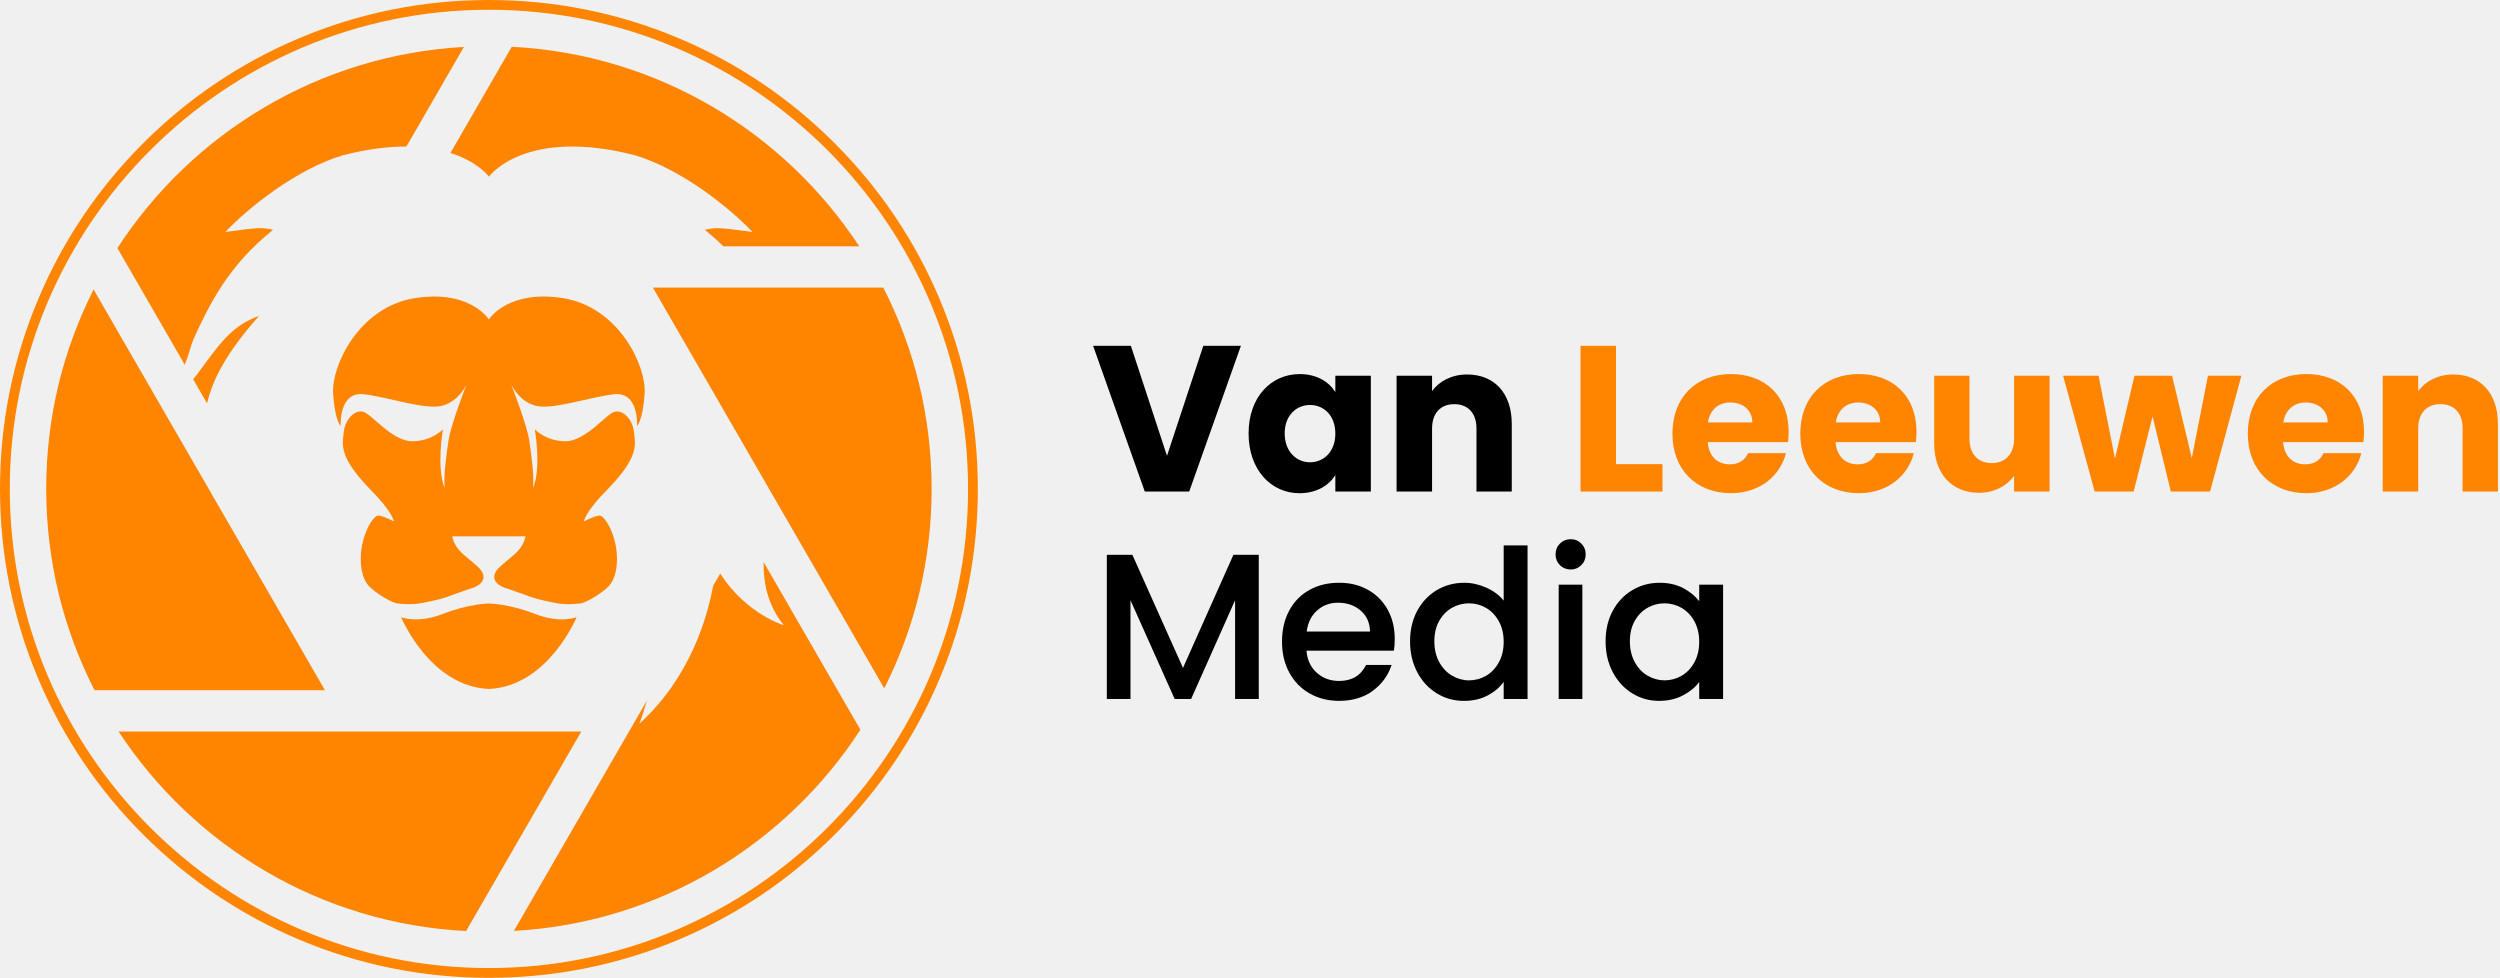
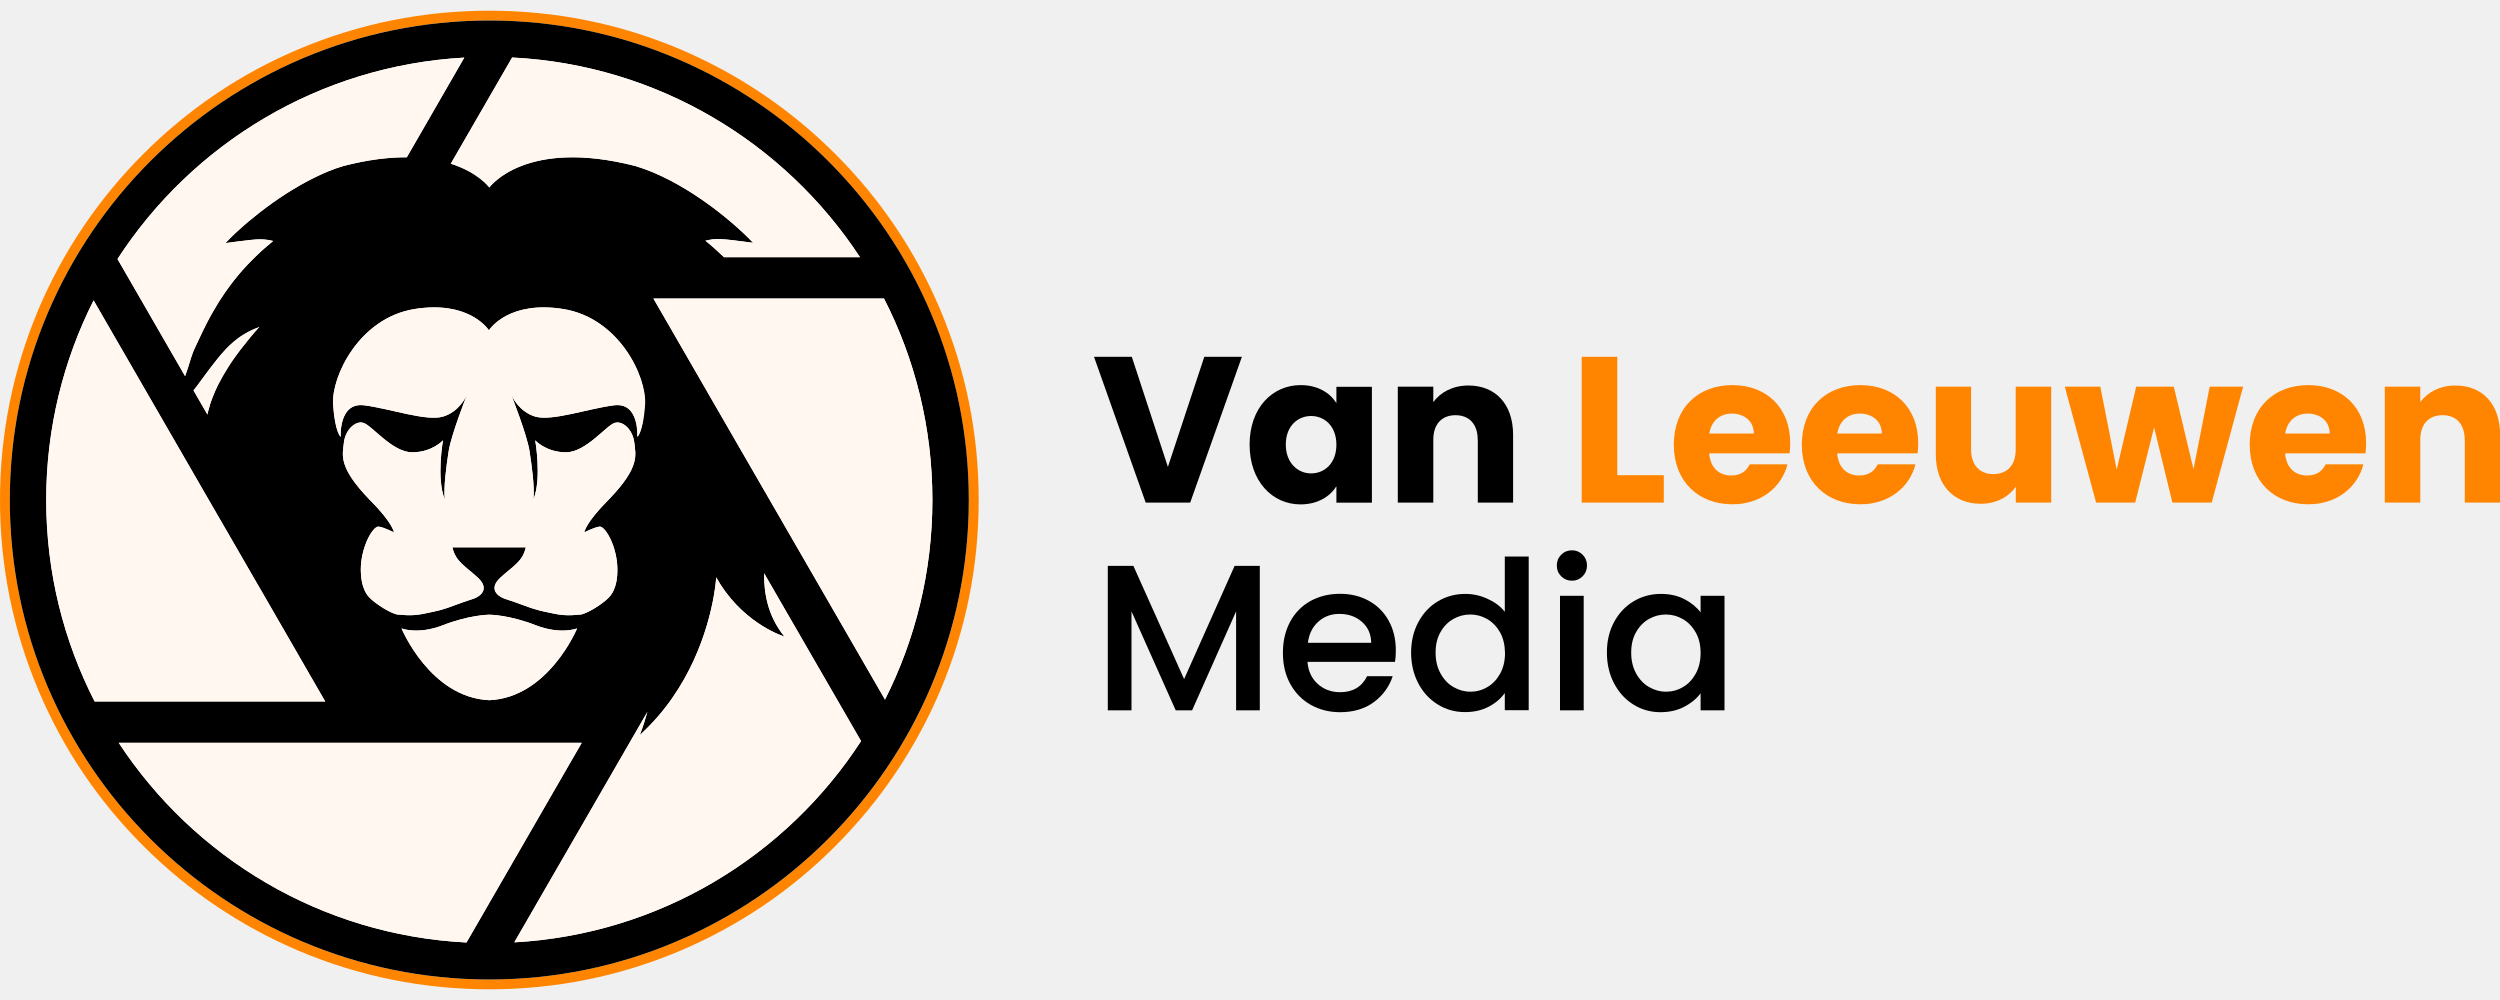
- <svg xmlns="http://www.w3.org/2000/svg" width="248" height="97" viewBox="0 0 248 97" fill="none">
-   <g clip-path="url(#clip0_150_780)">
-     <path d="M93.191 29.621C90.747 23.845 87.25 18.659 82.797 14.205C78.343 9.75 73.156 6.253 67.38 3.811C61.4 1.282 55.049 0 48.501 0C41.952 0 35.603 1.282 29.623 3.811C23.847 6.253 18.661 9.75 14.206 14.205C9.752 18.659 6.255 23.845 3.813 29.621C1.284 35.601 0 41.952 0 48.499C0 55.046 1.284 61.399 3.813 67.379C6.255 73.155 9.752 78.341 14.206 82.795C18.661 87.248 23.847 90.746 29.623 93.189C35.603 95.718 41.954 97 48.501 97C55.048 97 61.4 95.718 67.38 93.189C73.156 90.746 78.343 87.248 82.797 82.795C87.25 78.341 90.747 73.155 93.191 67.379C95.719 61.399 97.002 55.048 97.002 48.499C97.002 41.951 95.719 35.601 93.191 29.621ZM48.501 96.03C22.294 96.03 0.97 74.708 0.97 48.499C0.97 22.29 22.294 0.969 48.501 0.969C74.708 0.969 96.031 22.292 96.031 48.499C96.031 74.707 74.71 96.03 48.501 96.03Z" fill="#FF8500" />
-     <path d="M119.37 34.306H123.098L117.97 48.76H113.563L108.436 34.306H112.183L115.765 45.219L119.369 34.306H119.37Z" fill="black" />
-     <path d="M128.925 37.107C130.633 37.107 131.848 37.89 132.466 38.899V37.272H135.986V48.762H132.466V47.135C131.827 48.145 130.614 48.927 128.903 48.927C126.104 48.927 123.859 46.621 123.859 42.998C123.859 39.375 126.104 37.109 128.925 37.109V37.107ZM129.954 40.175C128.635 40.175 127.441 41.163 127.441 42.996C127.441 44.829 128.635 45.858 129.954 45.858C131.272 45.858 132.466 44.848 132.466 43.016C132.466 41.183 131.291 40.173 129.954 40.173V40.175Z" fill="black" />
-     <path d="M146.468 42.522C146.468 40.957 145.604 40.093 144.264 40.093C142.925 40.093 142.061 40.957 142.061 42.522V48.761H138.541V37.271H142.061V38.795C142.761 37.828 143.996 37.148 145.54 37.148C148.196 37.148 149.967 38.96 149.967 42.049V48.761H146.466V42.522H146.468Z" fill="black" />
-     <path d="M160.305 34.306V46.042H164.918V48.76H156.785V34.306H160.305Z" fill="#FF8500" />
-     <path d="M171.711 48.925C168.335 48.925 165.904 46.66 165.904 43.016C165.904 39.371 168.292 37.106 171.711 37.106C175.13 37.106 177.435 39.329 177.435 42.829C177.435 43.159 177.414 43.509 177.373 43.858H169.405C169.529 45.361 170.455 46.062 171.587 46.062C172.575 46.062 173.131 45.569 173.42 44.95H177.167C176.612 47.194 174.573 48.924 171.711 48.924V48.925ZM169.426 41.905H173.831C173.831 40.649 172.843 39.928 171.669 39.928C170.494 39.928 169.63 40.629 169.424 41.905H169.426Z" fill="#FF8500" />
-     <path d="M184.395 48.925C181.019 48.925 178.588 46.66 178.588 43.016C178.588 39.371 180.976 37.106 184.395 37.106C187.814 37.106 190.119 39.329 190.119 42.829C190.119 43.159 190.098 43.509 190.057 43.858H182.089C182.213 45.361 183.139 46.062 184.271 46.062C185.259 46.062 185.815 45.569 186.104 44.95H189.851C189.296 47.194 187.257 48.924 184.395 48.924V48.925ZM182.11 41.905H186.516C186.516 40.649 185.527 39.928 184.353 39.928C183.178 39.928 182.314 40.629 182.108 41.905H182.11Z" fill="#FF8500" />
-     <path d="M203.319 48.761H199.799V47.196C199.098 48.184 197.863 48.885 196.32 48.885C193.663 48.885 191.872 47.052 191.872 43.984V37.273H195.372V43.511C195.372 45.075 196.257 45.94 197.576 45.94C198.894 45.94 199.799 45.075 199.799 43.511V37.273H203.319V48.762V48.761Z" fill="#FF8500" />
-     <path d="M204.657 37.273H208.178L209.805 45.487L211.741 37.273H215.469L217.426 45.446L219.031 37.273H222.346L219.237 48.762H215.346L213.535 41.309L211.661 48.762H207.79L204.66 37.273H204.657Z" fill="#FF8500" />
-     <path d="M228.788 48.925C225.412 48.925 222.981 46.66 222.981 43.016C222.981 39.371 225.369 37.106 228.788 37.106C232.207 37.106 234.512 39.329 234.512 42.829C234.512 43.159 234.49 43.509 234.45 43.858H226.481C226.606 45.361 227.532 46.062 228.664 46.062C229.652 46.062 230.207 45.569 230.497 44.95H234.244C233.688 47.194 231.65 48.924 228.788 48.924V48.925ZM226.503 41.905H230.908C230.908 40.649 229.92 39.928 228.745 39.928C227.571 39.928 226.707 40.629 226.501 41.905H226.503Z" fill="#FF8500" />
-     <path d="M244.293 42.522C244.293 40.957 243.429 40.093 242.089 40.093C240.75 40.093 239.886 40.957 239.886 42.522V48.761H236.365V37.271H239.886V38.795C240.586 37.828 241.821 37.148 243.365 37.148C246.021 37.148 247.792 38.96 247.792 42.049V48.761H244.291V42.522H244.293Z" fill="#FF8500" />
-     <path d="M124.869 55.033V69.344H122.521V59.543L118.157 69.344H116.53L112.144 59.543V69.344H109.797V55.033H112.329L117.353 66.255L122.356 55.033H124.869Z" fill="black" />
-     <path d="M138.273 64.545H129.604C129.673 65.451 130.009 66.178 130.613 66.727C131.218 67.276 131.959 67.55 132.837 67.55C134.099 67.55 134.991 67.022 135.514 65.964H138.046C137.703 67.008 137.082 67.862 136.182 68.527C135.282 69.193 134.168 69.525 132.837 69.525C131.752 69.525 130.78 69.282 129.923 68.795C129.065 68.308 128.392 67.62 127.905 66.735C127.418 65.85 127.175 64.824 127.175 63.656C127.175 62.488 127.412 61.464 127.886 60.578C128.359 59.693 129.024 59.01 129.883 58.53C130.741 58.05 131.726 57.81 132.838 57.81C133.951 57.81 134.862 58.043 135.7 58.511C136.536 58.978 137.19 59.633 137.657 60.477C138.124 61.322 138.358 62.294 138.358 63.391C138.358 63.818 138.33 64.202 138.276 64.545H138.273ZM135.904 62.65C135.891 61.786 135.581 61.091 134.978 60.57C134.374 60.049 133.626 59.788 132.734 59.788C131.924 59.788 131.231 60.046 130.654 60.561C130.078 61.075 129.735 61.773 129.625 62.65H135.906H135.904Z" fill="black" />
-     <path d="M140.589 60.592C141.063 59.713 141.708 59.03 142.525 58.543C143.341 58.057 144.251 57.812 145.252 57.812C145.994 57.812 146.724 57.973 147.445 58.295C148.165 58.618 148.738 59.047 149.165 59.582V54.105H151.533V69.342H149.165V67.634C148.781 68.182 148.248 68.635 147.569 68.993C146.889 69.349 146.11 69.528 145.231 69.528C144.243 69.528 143.34 69.278 142.523 68.777C141.706 68.275 141.061 67.576 140.587 66.676C140.114 65.778 139.877 64.759 139.877 63.618C139.877 62.478 140.114 61.471 140.587 60.592H140.589ZM148.681 61.621C148.358 61.044 147.936 60.605 147.415 60.303C146.894 60 146.331 59.85 145.726 59.85C145.122 59.85 144.56 59.997 144.037 60.293C143.516 60.588 143.093 61.021 142.771 61.59C142.448 62.16 142.288 62.836 142.288 63.618C142.288 64.401 142.449 65.087 142.771 65.678C143.093 66.268 143.519 66.719 144.049 67.028C144.576 67.336 145.136 67.492 145.726 67.492C146.316 67.492 146.892 67.341 147.415 67.039C147.936 66.737 148.359 66.294 148.681 65.711C149.003 65.128 149.165 64.445 149.165 63.663C149.165 62.88 149.003 62.201 148.681 61.624V61.621Z" fill="black" />
-     <path d="M154.746 56.062C154.457 55.775 154.313 55.417 154.313 54.991C154.313 54.564 154.457 54.208 154.746 53.921C155.034 53.633 155.392 53.488 155.816 53.488C156.241 53.488 156.577 53.632 156.867 53.921C157.156 54.21 157.299 54.566 157.299 54.991C157.299 55.415 157.156 55.773 156.867 56.062C156.577 56.351 156.228 56.495 155.816 56.495C155.405 56.495 155.034 56.351 154.746 56.062ZM156.969 57.998V69.344H154.622V57.998H156.969Z" fill="black" />
-     <path d="M159.985 60.592C160.458 59.713 161.104 59.03 161.92 58.543C162.737 58.056 163.64 57.812 164.629 57.812C165.521 57.812 166.3 57.986 166.966 58.336C167.633 58.685 168.163 59.122 168.562 59.643V57.996H170.931V69.342H168.562V67.653C168.163 68.189 167.621 68.635 166.935 68.991C166.249 69.347 165.467 69.527 164.588 69.527C163.613 69.527 162.721 69.277 161.911 68.775C161.1 68.274 160.458 67.575 159.985 66.675C159.511 65.776 159.274 64.757 159.274 63.617C159.274 62.477 159.511 61.469 159.985 60.59V60.592ZM168.077 61.621C167.753 61.044 167.332 60.605 166.811 60.303C166.29 60 165.726 59.85 165.122 59.85C164.518 59.85 163.956 59.997 163.433 60.293C162.912 60.588 162.489 61.021 162.167 61.59C161.844 62.16 161.684 62.836 161.684 63.618C161.684 64.401 161.845 65.087 162.167 65.678C162.489 66.268 162.915 66.719 163.444 67.028C163.972 67.336 164.532 67.491 165.122 67.491C165.712 67.491 166.288 67.341 166.811 67.039C167.332 66.737 167.755 66.294 168.077 65.711C168.399 65.128 168.56 64.445 168.56 63.663C168.56 62.88 168.399 62.201 168.077 61.624V61.621Z" fill="black" />
-     <path d="M57.663 72.568L55.008 77.168L46.237 92.359C31.81 91.628 19.224 83.932 11.764 72.568H34.602L34.606 72.576L34.62 72.568H57.663Z" fill="#FF8500" />
-     <path d="M85.353 72.392C77.946 83.797 65.389 91.546 50.977 92.346L62.397 72.568L64.172 69.494C63.988 70.175 63.743 70.94 63.421 71.794C68.489 67.198 70.182 61.181 70.735 58.125L71.443 56.9C74.037 60.919 77.756 62.024 77.756 62.024C76.018 59.88 75.732 57.56 75.747 55.75L85.353 72.392Z" fill="#FF8500" />
-     <path d="M27.088 22.8C25.959 22.548 25.793 22.548 22.357 23.009C24.569 20.668 29.388 16.777 34.03 15.397C36.485 14.77 38.565 14.531 40.316 14.538L46.021 4.655C31.609 5.457 19.053 13.207 11.645 24.611L18.334 36.197C18.702 35.229 18.935 34.291 19.182 33.674C20.771 30.203 22.61 26.397 27.086 22.8H27.088Z" fill="#FF8500" />
-     <path d="M19.561 37.119C19.425 37.3 19.293 37.47 19.161 37.627L20.541 40.018C21.082 37.679 22.465 34.961 25.708 31.331C22.916 32.32 21.74 34.185 19.561 37.119Z" fill="#FF8500" />
-     <path d="M32.235 68.47H9.378C6.313 62.478 4.585 55.691 4.585 48.501C4.585 41.31 6.279 34.664 9.285 28.718L19.711 46.778L20.141 47.519L21.475 49.832L25.557 56.903L26.269 58.135L32.236 68.47H32.235Z" fill="#FF8500" />
-     <path d="M85.237 24.433H71.76C71.198 23.884 70.585 23.34 69.914 22.8C71.044 22.55 71.211 22.55 74.644 23.009C72.433 20.668 67.614 16.779 62.972 15.397C52.132 12.627 48.578 17.427 48.504 17.53C48.463 17.473 47.393 16.031 44.685 15.17L50.765 4.641C65.192 5.374 77.777 13.069 85.237 24.433Z" fill="#FF8500" />
-     <path d="M92.418 48.501C92.418 55.618 90.722 62.34 87.717 68.285L71.734 40.603L64.765 28.532H87.626C90.69 34.523 92.418 41.31 92.418 48.501Z" fill="#FF8500" />
+ <svg xmlns="http://www.w3.org/2000/svg" version="1.2" baseProfile="tiny" id="Laag_1" x="0px" y="0px" viewBox="0 0 250 100" overflow="visible" xml:space="preserve">
+   <g>
+     <g>
+       <path fill="#FF8500" d="M94.02,30.95c-2.47-5.83-5.99-11.06-10.49-15.55c-4.49-4.49-9.73-8.02-15.55-10.49    c-6.03-2.55-12.44-3.84-19.05-3.84c-6.61,0-13.01,1.29-19.05,3.84c-5.83,2.46-11.06,5.99-15.55,10.49    c-4.49,4.49-8.02,9.73-10.49,15.55C1.3,36.99,0,43.39,0,50c0,6.61,1.3,13.01,3.85,19.05c2.46,5.83,5.99,11.06,10.49,15.55    c4.49,4.49,9.73,8.02,15.55,10.49c6.03,2.55,12.44,3.84,19.05,3.84c6.61,0,13.01-1.29,19.05-3.84    c5.83-2.47,11.06-5.99,15.55-10.49c4.49-4.49,8.02-9.73,10.49-15.55c2.55-6.03,3.84-12.44,3.84-19.05    C97.87,43.39,96.57,36.99,94.02,30.95z M48.93,97.95C22.49,97.95,0.98,76.44,0.98,50c0-26.44,21.51-47.95,47.95-47.95    c26.44,0,47.95,21.51,47.95,47.95C96.89,76.44,75.38,97.95,48.93,97.95z" />
+       <path d="M48.93,2.05C22.49,2.05,0.98,23.56,0.98,50c0,26.44,21.51,47.95,47.95,47.95c26.44,0,47.95-21.51,47.95-47.95    C96.89,23.56,75.38,2.05,48.93,2.05z M51.22,5.75C65.77,6.49,78.47,14.25,86,25.72H72.4c-0.57-0.55-1.18-1.1-1.86-1.65    c1.14-0.25,1.31-0.25,4.77,0.21c-2.23-2.36-7.09-6.29-11.78-7.68c-10.94-2.8-14.52,2.05-14.6,2.15c-0.04-0.06-1.12-1.51-3.85-2.38    L51.22,5.75z M61.41,40.53c-2.56,0.32-6.22,1.62-7.89,1.13c-1.6-0.48-2.29-1.97-2.37-2.12c0.08,0.21,1.55,3.97,1.8,5.55    c0.25,1.62,0.51,3.56,0.4,4.83c0.84-2.09,0.17-5.89,0.17-5.89s1.08,1.2,3.08,1.2c2,0,4.05-2.72,4.89-2.95    c0.84-0.23,1.81,0.76,1.94,1.98c0.13,1.22,0.61,2.41-2.51,5.65c-2.43,2.43-2.49,3.33-2.49,3.33s0.95-0.5,1.52-0.58    c0.57-0.08,1.81,2.05,1.79,4.37c0,0.42-0.02,1.82-0.82,2.68c-0.64,0.7-2.35,1.74-2.92,1.75c-0.25,0.01-1.26,0.18-2.48-0.07    c-1.69-0.35-1.83-0.36-3.44-0.96c-0.79-0.3-1.33-0.45-1.65-0.57c-0.67-0.25-1.6-0.97-0.4-2.09c1.2-1.12,2.24-1.58,2.55-3.04h-7.34    c0.32,1.46,1.35,1.92,2.55,3.04c1.2,1.12,0.27,1.84-0.4,2.09c-0.32,0.12-0.87,0.27-1.65,0.57c-1.61,0.6-1.75,0.61-3.44,0.96    c-1.22,0.25-2.23,0.07-2.48,0.07c-0.57-0.01-2.28-1.05-2.92-1.75c-0.79-0.86-0.81-2.26-0.82-2.68c-0.02-2.32,1.22-4.45,1.79-4.37    c0.57,0.08,1.52,0.58,1.52,0.58s-0.06-0.91-2.49-3.33c-3.12-3.25-2.64-4.43-2.51-5.65c0.13-1.22,1.1-2.21,1.94-1.98    c0.84,0.23,2.89,2.95,4.89,2.95c2,0,3.08-1.2,3.08-1.2s-0.68,3.8,0.17,5.89c-0.11-1.27,0.15-3.21,0.4-4.83    c0.25-1.58,1.72-5.34,1.8-5.55c-0.08,0.15-0.76,1.64-2.37,2.12c-1.67,0.5-5.33-0.81-7.89-1.13c-2.56-0.32-2.34,3.16-2.34,3.16    s-0.57-0.44-0.76-3.23c-0.19-2.78,2.59-8.67,8.16-9.56c5.29-0.84,7.24,1.86,7.42,2.13c0.18-0.27,2.13-2.97,7.42-2.13    c5.57,0.89,8.35,6.77,8.16,9.56c-0.19,2.79-0.76,3.23-0.76,3.23S63.98,40.21,61.41,40.53z M57.71,62.84c0,0-0.71,1.73-2.17,3.49    c-1.45,1.76-3.65,3.56-6.61,3.69c0,0,0,0,0,0c0,0,0,0,0,0c-5.92-0.26-8.78-7.18-8.78-7.18s1.64,0.65,4.12-0.31    c1.3-0.51,2.42-0.77,3.25-0.91c0.82-0.14,1.34-0.15,1.41-0.15c0,0,0,0,0,0c0,0,0,0,0,0c0.15,0,2.06,0.04,4.66,1.06    C56.07,63.49,57.71,62.84,57.71,62.84z M46.43,5.76l-5.75,9.97h0v0c-1.77-0.01-3.86,0.23-6.34,0.87    c-0.49,0.15-0.99,0.32-1.48,0.52c-0.16,0.07-0.33,0.14-0.49,0.21c-0.15,0.06-0.29,0.13-0.44,0.2c-0.15,0.07-0.29,0.14-0.44,0.21    c-0.36,0.18-0.72,0.36-1.08,0.56c-0.14,0.08-0.28,0.16-0.43,0.24c-1.91,1.09-3.69,2.4-5.14,3.62c-0.17,0.15-0.34,0.29-0.51,0.44    c-0.16,0.15-0.32,0.29-0.48,0.43c-0.08,0.07-0.15,0.14-0.23,0.21c-0.15,0.14-0.29,0.27-0.43,0.41c-0.07,0.07-0.14,0.13-0.2,0.2    c-0.04,0.04-0.08,0.08-0.12,0.12c-0.08,0.08-0.15,0.15-0.22,0.23c-0.02,0.02-0.04,0.04-0.05,0.06c-0.02,0.02-0.03,0.04-0.05,0.05    c0.17-0.02,0.34-0.05,0.5-0.07c0.06-0.01,0.12-0.02,0.18-0.02c0.16-0.02,0.31-0.04,0.45-0.06c0.05-0.01,0.09-0.01,0.14-0.02    c0.12-0.01,0.24-0.03,0.35-0.04c0.28-0.03,0.52-0.06,0.74-0.09c0.01,0,0.01,0,0.02,0c0.1-0.01,0.19-0.02,0.27-0.03    c0.62-0.06,0.99-0.06,1.33-0.02c0.05,0.01,0.1,0.01,0.15,0.02c0.03,0,0.06,0.01,0.09,0.01c0.04,0.01,0.08,0.01,0.12,0.02    c0.03,0.01,0.06,0.01,0.09,0.02c0.05,0.01,0.11,0.02,0.16,0.03c0.06,0.01,0.11,0.02,0.17,0.04l0,0c0,0,0,0,0,0    c-0.11,0.09-0.21,0.17-0.31,0.26c0,0,0,0,0,0c-0.2,0.17-0.4,0.34-0.6,0.51c-0.1,0.09-0.19,0.17-0.29,0.26c0,0,0,0,0,0    c-0.19,0.17-0.37,0.34-0.55,0.52c-0.18,0.17-0.35,0.34-0.52,0.52c0,0,0,0,0,0c-0.11,0.12-0.22,0.23-0.33,0.34c0,0,0,0,0,0    c-0.07,0.07-0.14,0.15-0.2,0.22c-0.1,0.11-0.2,0.22-0.29,0.32c-0.1,0.11-0.19,0.22-0.28,0.32v0c-0.15,0.17-0.29,0.35-0.43,0.52v0    c-0.37,0.46-0.71,0.93-1.03,1.39v0c-0.18,0.26-0.35,0.52-0.52,0.78c-0.05,0.09-0.11,0.17-0.16,0.26c0,0,0,0,0,0    c-0.14,0.23-0.28,0.46-0.41,0.69v0c-0.07,0.12-0.13,0.23-0.2,0.34c-0.19,0.34-0.38,0.69-0.55,1.03c0,0,0,0,0,0    c-0.12,0.23-0.23,0.45-0.34,0.68c-0.17,0.34-0.33,0.68-0.48,1.01c-0.1,0.22-0.21,0.44-0.31,0.66c-0.05,0.11-0.1,0.22-0.15,0.33    c-0.05,0.12-0.09,0.25-0.14,0.38c-0.02,0.05-0.03,0.09-0.05,0.14c-0.02,0.05-0.03,0.1-0.05,0.15c-0.03,0.1-0.06,0.2-0.1,0.31    c-0.03,0.11-0.07,0.22-0.1,0.33c-0.03,0.1-0.06,0.19-0.09,0.29c-0.07,0.21-0.14,0.43-0.22,0.66c-0.03,0.1-0.07,0.19-0.11,0.29    L11.75,25.9C19.22,14.39,31.89,6.57,46.43,5.76z M25.94,32.68c-0.31,0.34-0.6,0.68-0.87,1.01c-0.09,0.11-0.18,0.22-0.27,0.33    c-0.27,0.34-0.53,0.66-0.78,0.98c-0.14,0.19-0.28,0.37-0.41,0.55c-0.22,0.31-0.43,0.6-0.62,0.9c-0.06,0.1-0.13,0.19-0.18,0.28    c-0.06,0.09-0.12,0.19-0.17,0.28c-0.26,0.42-0.49,0.82-0.69,1.21c-0.05,0.1-0.1,0.19-0.15,0.28c-0.19,0.38-0.35,0.75-0.49,1.11    c-0.03,0.08-0.06,0.15-0.09,0.23c-0.03,0.08-0.06,0.16-0.09,0.24c-0.06,0.15-0.11,0.31-0.15,0.46c0,0.01-0.01,0.03-0.01,0.04    c-0.02,0.07-0.04,0.14-0.06,0.21c-0.07,0.22-0.12,0.44-0.17,0.66l-1.39-2.41c0.1-0.12,0.2-0.25,0.3-0.38    c0.03-0.04,0.07-0.09,0.1-0.14c0.3-0.4,0.58-0.79,0.85-1.15c0.08-0.11,0.17-0.23,0.25-0.34c0.01-0.01,0.01-0.01,0.02-0.02    c0.01-0.01,0.02-0.03,0.03-0.04c0.09-0.12,0.17-0.23,0.26-0.34c0.03-0.04,0.06-0.08,0.1-0.12c0.17-0.23,0.35-0.45,0.52-0.66    c0.11-0.14,0.23-0.28,0.34-0.41c0.06-0.07,0.11-0.13,0.17-0.19c0.09-0.1,0.19-0.21,0.28-0.31c0.03-0.03,0.05-0.06,0.08-0.08    c0.01-0.01,0.03-0.03,0.04-0.04c0.04-0.04,0.08-0.08,0.12-0.12v0c0.05-0.06,0.11-0.11,0.17-0.16c0.24-0.23,0.49-0.44,0.75-0.64    c0.01-0.01,0.02-0.02,0.03-0.02c0,0,0.01-0.01,0.01-0.01c0.04-0.03,0.08-0.06,0.12-0.09c0.01-0.01,0.03-0.02,0.04-0.03    c0.05-0.04,0.1-0.07,0.15-0.1c0.01-0.01,0.02-0.02,0.04-0.02c0.07-0.04,0.14-0.09,0.21-0.13c0.02-0.01,0.03-0.02,0.05-0.03    c0.02-0.01,0.03-0.02,0.05-0.03c0.03-0.02,0.07-0.04,0.1-0.06c0,0,0.01,0,0.01-0.01c0.07-0.04,0.13-0.08,0.2-0.11    c0,0,0.01,0,0.01-0.01c0.08-0.05,0.16-0.09,0.24-0.13c0.06-0.03,0.12-0.06,0.19-0.09c0.01,0,0.02-0.01,0.03-0.01    c0.03-0.01,0.07-0.03,0.1-0.04c0.01,0,0.03-0.01,0.04-0.02c0.04-0.02,0.08-0.04,0.12-0.05c0,0,0.01,0,0.01,0    c0.05-0.02,0.1-0.04,0.15-0.06c0.02-0.01,0.03-0.01,0.05-0.02c0.04-0.01,0.07-0.03,0.11-0.04C25.83,32.72,25.88,32.7,25.94,32.68    L25.94,32.68z M4.62,50c0-7.18,1.71-13.96,4.74-19.96l10.52,18.22l0.43,0.75l1.35,2.33l4.12,7.13l0.72,1.24l6.02,10.43H9.46    C6.37,64.1,4.62,57.26,4.62,50z M46.65,94.25c-14.56-0.74-27.25-8.5-34.78-19.97h23.04l0,0.01l0.01-0.01h23.25l-2.68,4.64    L46.65,94.25z M51.43,94.24l11.52-19.95l1.79-3.1c-0.19,0.69-0.43,1.46-0.76,2.32c5.11-4.64,6.82-10.71,7.38-13.79    c0.22-1.23,0.26-1.98,0.26-1.98c0.15,0.26,0.3,0.51,0.45,0.75c2.62,4.05,6.37,5.17,6.37,5.17c-1.75-2.16-2.04-4.5-2.03-6.33    l9.69,16.79C78.64,85.61,65.97,93.43,51.43,94.24z M72.37,42.03l-7.03-12.18H88.4C91.5,35.9,93.24,42.75,93.24,50    c0,7.18-1.71,13.96-4.74,19.96L72.37,42.03z" />
+     </g>
+     <g>
+       <path d="M120.43,35.68h3.76l-5.17,14.58h-4.45l-5.17-14.58h3.78l3.61,11.01L120.43,35.68z" />
+       <path d="M130.07,38.51c1.72,0,2.95,0.79,3.57,1.81v-1.64h3.55v11.59h-3.55v-1.64c-0.64,1.02-1.87,1.81-3.59,1.81    c-2.83,0-5.09-2.33-5.09-5.98C124.96,40.79,127.23,38.51,130.07,38.51z M131.11,41.6c-1.33,0-2.53,1-2.53,2.85    c0,1.85,1.2,2.89,2.53,2.89c1.35,0,2.53-1.02,2.53-2.87S132.46,41.6,131.11,41.6z" />
+       <path d="M147.77,43.97c0-1.58-0.87-2.45-2.22-2.45c-1.35,0-2.22,0.87-2.22,2.45v6.29h-3.55V38.67h3.55v1.54    c0.71-0.98,1.95-1.66,3.51-1.66c2.68,0,4.47,1.83,4.47,4.94v6.77h-3.53V43.97z" />
+       <path fill="#FF8500" d="M161.73,35.68v11.84h4.65v2.74h-8.21V35.68H161.73z" />
+       <path fill="#FF8500" d="M173.24,50.43c-3.41,0-5.86-2.29-5.86-5.96c0-3.68,2.41-5.96,5.86-5.96c3.39,0,5.78,2.24,5.78,5.78    c0,0.33-0.02,0.69-0.06,1.04h-8.04c0.12,1.52,1.06,2.22,2.2,2.22c1,0,1.56-0.5,1.85-1.12h3.78    C178.18,48.69,176.13,50.43,173.24,50.43z M170.93,43.35h4.45c0-1.27-1-1.99-2.18-1.99C172.04,41.35,171.14,42.06,170.93,43.35z" />
+       <path fill="#FF8500" d="M186.04,50.43c-3.41,0-5.86-2.29-5.86-5.96c0-3.68,2.41-5.96,5.86-5.96c3.39,0,5.78,2.24,5.78,5.78    c0,0.33-0.02,0.69-0.06,1.04h-8.04c0.12,1.52,1.06,2.22,2.2,2.22c1,0,1.56-0.5,1.85-1.12h3.78    C190.98,48.69,188.92,50.43,186.04,50.43z M183.73,43.35h4.45c0-1.27-1-1.99-2.18-1.99C184.83,41.35,183.94,42.06,183.73,43.35z" />
+       <path fill="#FF8500" d="M205.13,50.26h-3.55v-1.58c-0.71,1-1.95,1.7-3.51,1.7c-2.68,0-4.49-1.85-4.49-4.94v-6.77h3.53v6.29    c0,1.58,0.89,2.45,2.22,2.45c1.37,0,2.24-0.87,2.24-2.45v-6.29h3.55V50.26z" />
+       <path fill="#FF8500" d="M206.48,38.67h3.55l1.64,8.29l1.95-8.29h3.76l1.97,8.25l1.62-8.25h3.34l-3.14,11.59h-3.93l-1.83-7.52    l-1.89,7.52h-3.91L206.48,38.67z" />
+       <path fill="#FF8500" d="M230.83,50.43c-3.41,0-5.86-2.29-5.86-5.96c0-3.68,2.41-5.96,5.86-5.96c3.39,0,5.78,2.24,5.78,5.78    c0,0.33-0.02,0.69-0.06,1.04h-8.04c0.12,1.52,1.06,2.22,2.2,2.22c1,0,1.56-0.5,1.85-1.12h3.78    C235.77,48.69,233.71,50.43,230.83,50.43z M228.52,43.35h4.45c0-1.27-1-1.99-2.18-1.99C229.62,41.35,228.73,42.06,228.52,43.35z" />
+       <path fill="#FF8500" d="M246.47,43.97c0-1.58-0.87-2.45-2.22-2.45c-1.35,0-2.22,0.87-2.22,2.45v6.29h-3.55V38.67h3.55v1.54    c0.71-0.98,1.95-1.66,3.51-1.66c2.68,0,4.47,1.83,4.47,4.94v6.77h-3.53V43.97z" />
+       <path d="M125.98,56.59v14.44h-2.37v-9.89l-4.4,9.89h-1.64l-4.42-9.89v9.89h-2.37V56.59h2.56l5.07,11.32l5.05-11.32H125.98z" />
+       <path d="M139.5,66.19h-8.75c0.07,0.91,0.41,1.65,1.02,2.2c0.61,0.55,1.36,0.83,2.24,0.83c1.27,0,2.17-0.53,2.7-1.6h2.56    c-0.35,1.05-0.97,1.91-1.88,2.59c-0.91,0.67-2.03,1.01-3.38,1.01c-1.09,0-2.07-0.25-2.94-0.74c-0.87-0.49-1.54-1.18-2.04-2.08    c-0.49-0.89-0.74-1.93-0.74-3.11c0-1.18,0.24-2.21,0.72-3.11c0.48-0.89,1.15-1.58,2.02-2.07c0.87-0.48,1.86-0.73,2.98-0.73    c1.08,0,2.04,0.24,2.89,0.71c0.84,0.47,1.5,1.13,1.97,1.98c0.47,0.85,0.71,1.83,0.71,2.94C139.59,65.45,139.56,65.84,139.5,66.19z     M137.12,64.28c-0.01-0.87-0.33-1.57-0.93-2.1c-0.61-0.53-1.36-0.79-2.26-0.79c-0.82,0-1.52,0.26-2.1,0.78    c-0.58,0.52-0.93,1.22-1.04,2.11H137.12z" />
+       <path d="M141.84,62.2c0.48-0.89,1.13-1.58,1.95-2.07c0.82-0.49,1.74-0.74,2.75-0.74c0.75,0,1.49,0.16,2.21,0.49    c0.73,0.33,1.31,0.76,1.73,1.3v-5.53h2.39v15.37h-2.39V69.3c-0.39,0.55-0.92,1.01-1.61,1.37c-0.69,0.36-1.47,0.54-2.36,0.54    c-1,0-1.91-0.25-2.73-0.76c-0.82-0.51-1.48-1.21-1.95-2.12c-0.48-0.91-0.72-1.94-0.72-3.09C141.12,64.1,141.36,63.09,141.84,62.2z     M150.01,63.24c-0.33-0.58-0.75-1.02-1.28-1.33c-0.53-0.3-1.09-0.46-1.7-0.46c-0.61,0-1.18,0.15-1.7,0.45    c-0.53,0.3-0.95,0.73-1.28,1.31c-0.33,0.57-0.49,1.26-0.49,2.05s0.16,1.48,0.49,2.08c0.33,0.6,0.75,1.05,1.29,1.36    c0.53,0.31,1.1,0.47,1.69,0.47c0.61,0,1.18-0.15,1.7-0.46c0.53-0.3,0.95-0.75,1.28-1.34c0.33-0.59,0.49-1.28,0.49-2.07    C150.49,64.51,150.33,63.82,150.01,63.24z" />
+       <path d="M156.12,57.63c-0.29-0.29-0.44-0.65-0.44-1.08c0-0.43,0.15-0.79,0.44-1.08c0.29-0.29,0.65-0.44,1.08-0.44    c0.42,0,0.77,0.15,1.06,0.44c0.29,0.29,0.44,0.65,0.44,1.08c0,0.43-0.15,0.79-0.44,1.08c-0.29,0.29-0.64,0.44-1.06,0.44    C156.77,58.07,156.41,57.92,156.12,57.63z M158.37,59.58v11.45H156V59.58H158.37z" />
+       <path d="M161.41,62.2c0.48-0.89,1.13-1.58,1.95-2.07c0.82-0.49,1.73-0.74,2.73-0.74c0.9,0,1.69,0.18,2.36,0.53    c0.67,0.35,1.21,0.79,1.61,1.32v-1.66h2.39v11.45h-2.39v-1.7c-0.4,0.54-0.95,0.99-1.64,1.35c-0.69,0.36-1.48,0.54-2.37,0.54    c-0.98,0-1.88-0.25-2.7-0.76c-0.82-0.51-1.46-1.21-1.94-2.12c-0.48-0.91-0.72-1.94-0.72-3.09    C160.69,64.1,160.93,63.09,161.41,62.2z M169.57,63.24c-0.33-0.58-0.75-1.02-1.28-1.33c-0.53-0.3-1.09-0.46-1.7-0.46    c-0.61,0-1.18,0.15-1.7,0.45c-0.53,0.3-0.95,0.73-1.28,1.31c-0.33,0.57-0.49,1.26-0.49,2.05s0.16,1.48,0.49,2.08    c0.33,0.6,0.75,1.05,1.29,1.36c0.53,0.31,1.1,0.47,1.69,0.47c0.61,0,1.18-0.15,1.7-0.46c0.53-0.3,0.95-0.75,1.28-1.34    c0.33-0.59,0.49-1.28,0.49-2.07C170.06,64.51,169.9,63.82,169.57,63.24z" />
+     </g>
+     <g>
+       <g>
+         <path fill="#FFF7F0" d="M64.51,40.46c-0.19,2.79-0.76,3.23-0.76,3.23s0.22-3.48-2.34-3.16c-2.56,0.32-6.22,1.62-7.89,1.13     c-1.6-0.48-2.29-1.97-2.37-2.12c0.08,0.21,1.55,3.97,1.8,5.55c0.25,1.62,0.51,3.56,0.4,4.83c0.84-2.09,0.17-5.89,0.17-5.89     s1.08,1.2,3.08,1.2c2,0,4.05-2.72,4.89-2.95c0.84-0.23,1.81,0.76,1.94,1.98c0.13,1.22,0.61,2.41-2.51,5.65     c-2.43,2.43-2.49,3.33-2.49,3.33s0.95-0.5,1.52-0.58c0.57-0.08,1.81,2.05,1.79,4.37c0,0.42-0.02,1.82-0.82,2.68     c-0.64,0.7-2.35,1.74-2.92,1.75c-0.25,0.01-1.26,0.18-2.48-0.07c-1.69-0.35-1.83-0.36-3.44-0.96c-0.79-0.3-1.33-0.45-1.65-0.57     c-0.67-0.25-1.6-0.97-0.4-2.09c1.2-1.12,2.24-1.58,2.55-3.04h-7.34c0.32,1.46,1.35,1.92,2.55,3.04c1.2,1.12,0.27,1.84-0.4,2.09     c-0.32,0.12-0.87,0.27-1.65,0.57c-1.61,0.6-1.75,0.61-3.44,0.96c-1.22,0.25-2.23,0.07-2.48,0.07c-0.57-0.01-2.28-1.05-2.92-1.75     c-0.79-0.86-0.81-2.26-0.82-2.68c-0.02-2.32,1.22-4.45,1.79-4.37c0.57,0.08,1.52,0.58,1.52,0.58s-0.06-0.91-2.49-3.33     c-3.12-3.25-2.64-4.43-2.51-5.65c0.13-1.22,1.1-2.21,1.94-1.98c0.84,0.23,2.89,2.95,4.89,2.95c2,0,3.08-1.2,3.08-1.2     s-0.68,3.8,0.17,5.89c-0.11-1.27,0.15-3.21,0.4-4.83c0.25-1.58,1.72-5.34,1.8-5.55c-0.08,0.15-0.76,1.64-2.37,2.12     c-1.67,0.5-5.33-0.81-7.89-1.13c-2.56-0.32-2.34,3.16-2.34,3.16s-0.57-0.44-0.76-3.23c-0.19-2.78,2.59-8.67,8.16-9.56     c5.29-0.84,7.24,1.86,7.42,2.13c0.18-0.27,2.13-2.97,7.42-2.13C61.92,31.79,64.7,37.68,64.51,40.46z" />
+         <path fill="#FFF7F0" d="M57.71,62.84c0,0-0.71,1.73-2.17,3.49c-1.45,1.76-3.65,3.56-6.61,3.69c0,0,0,0,0,0c0,0,0,0,0,0     c-5.92-0.26-8.78-7.18-8.78-7.18s1.64,0.65,4.12-0.31c1.3-0.51,2.42-0.77,3.25-0.91c0.82-0.14,1.34-0.15,1.41-0.15c0,0,0,0,0,0     c0,0,0,0,0,0c0.15,0,2.06,0.04,4.66,1.06C56.07,63.49,57.71,62.84,57.71,62.84z" />
+       </g>
+       <g>
+         <g>
+           <path fill="#FFF7F0" d="M86.11,74.1c-7.47,11.51-20.14,19.32-34.68,20.13l11.52-19.95l1.79-3.1c-0.19,0.69-0.43,1.46-0.76,2.32      c5.11-4.64,6.82-10.71,7.38-13.79c0.22-1.23,0.26-1.98,0.26-1.98c0.15,0.26,0.3,0.51,0.45,0.75c2.62,4.05,6.37,5.17,6.37,5.17      c-1.75-2.16-2.04-4.5-2.03-6.33L86.11,74.1z" />
+         </g>
+         <g>
+           <path d="M19.28,35.23c-0.01,0.03-0.02,0.06-0.03,0.09c-0.01,0.03-0.02,0.07-0.03,0.1c0.05-0.14,0.09-0.27,0.14-0.38      C19.33,35.1,19.31,35.17,19.28,35.23z M21.39,30.99c0.13-0.23,0.27-0.46,0.41-0.69C21.66,30.53,21.52,30.76,21.39,30.99z       M22.56,24.28L22.56,24.28c0.02-0.02,0.04-0.04,0.05-0.05C22.59,24.25,22.57,24.26,22.56,24.28z M22.48,29.26      c0.32-0.46,0.66-0.93,1.03-1.39C23.14,28.33,22.8,28.79,22.48,29.26z M23.86,23.01c0.15-0.14,0.31-0.28,0.48-0.43      C24.17,22.73,24.01,22.87,23.86,23.01z M25.58,25.61c0.18-0.17,0.36-0.34,0.55-0.52C25.94,25.27,25.75,25.44,25.58,25.61z       M25.94,32.68c-0.31,0.34-0.6,0.68-0.87,1.01C25.34,33.36,25.63,33.02,25.94,32.68L25.94,32.68z M27.33,24.07      c-0.11,0.08-0.21,0.17-0.31,0.26C27.12,24.24,27.22,24.16,27.33,24.07C27.33,24.07,27.33,24.07,27.33,24.07z M27.01,24.33      c-0.21,0.17-0.4,0.34-0.6,0.51C26.61,24.67,26.81,24.5,27.01,24.33z M34.33,16.6c-0.49,0.15-0.99,0.32-1.48,0.52      C33.34,16.93,33.84,16.75,34.33,16.6c2.48-0.63,4.57-0.87,6.34-0.87v0C38.91,15.73,36.81,15.97,34.33,16.6z" />
+         </g>
+         <g>
+           <path fill="#FFF7F0" d="M58.18,74.28l-2.68,4.64l-8.85,15.33c-14.56-0.74-27.25-8.5-34.78-19.97h23.04l0,0.01l0.01-0.01H58.18z" />
+         </g>
+         <g>
+           <path fill="#FFF7F0" d="M46.43,5.76l-5.75,9.97h0v0c-1.77-0.01-3.86,0.23-6.34,0.87c-0.49,0.15-0.99,0.32-1.48,0.52      c-0.16,0.07-0.33,0.14-0.49,0.21c-0.15,0.06-0.29,0.13-0.44,0.2c-0.15,0.07-0.29,0.14-0.44,0.21c-0.36,0.18-0.72,0.36-1.08,0.56      c-0.14,0.08-0.28,0.16-0.43,0.24c-1.91,1.09-3.69,2.4-5.14,3.62c-0.17,0.15-0.34,0.29-0.51,0.44c-0.16,0.15-0.32,0.29-0.48,0.43      c-0.08,0.07-0.15,0.14-0.23,0.21c-0.15,0.14-0.29,0.27-0.43,0.41c-0.07,0.07-0.14,0.13-0.2,0.2c-0.04,0.04-0.08,0.08-0.12,0.12      c-0.08,0.08-0.15,0.15-0.22,0.23c-0.02,0.02-0.04,0.04-0.05,0.06c-0.02,0.02-0.03,0.04-0.05,0.05h0v0      c0.49-0.07,0.91-0.12,1.28-0.17c0.12-0.01,0.24-0.03,0.35-0.04c0.28-0.03,0.52-0.06,0.74-0.09c0.01,0,0.01,0,0.02,0      c0.1-0.01,0.19-0.02,0.27-0.03c0.62-0.06,0.99-0.06,1.33-0.02c0.05,0.01,0.1,0.01,0.15,0.02c0.03,0,0.06,0.01,0.09,0.01      c0.04,0.01,0.08,0.01,0.12,0.02c0.03,0.01,0.06,0.01,0.09,0.02c0.05,0.01,0.11,0.02,0.16,0.03c0.05,0.01,0.11,0.03,0.17,0.04      c0,0,0,0,0,0c-0.11,0.09-0.21,0.17-0.31,0.26c0,0,0,0,0,0c-0.2,0.17-0.4,0.34-0.6,0.51c-0.1,0.09-0.19,0.17-0.29,0.26      c0,0,0,0,0,0c-0.19,0.17-0.37,0.34-0.55,0.52c-0.18,0.17-0.35,0.34-0.52,0.52c0,0,0,0,0,0c-0.11,0.12-0.22,0.23-0.33,0.34      c0,0,0,0,0,0c-0.07,0.07-0.14,0.15-0.2,0.22c-0.1,0.11-0.2,0.22-0.29,0.32c-0.1,0.11-0.19,0.22-0.28,0.32v0      c-0.15,0.17-0.29,0.35-0.43,0.52v0c-0.37,0.46-0.71,0.93-1.03,1.39v0c-0.18,0.26-0.35,0.52-0.52,0.78      c-0.05,0.09-0.11,0.17-0.16,0.26c0,0,0,0,0,0c-0.14,0.23-0.28,0.46-0.41,0.69v0c-0.07,0.12-0.13,0.23-0.2,0.34      c-0.19,0.34-0.38,0.69-0.55,1.03c0,0,0,0,0,0c-0.12,0.23-0.23,0.45-0.34,0.68c-0.17,0.34-0.33,0.68-0.48,1.01      c-0.1,0.22-0.21,0.44-0.31,0.66c-0.05,0.11-0.1,0.22-0.15,0.33c-0.05,0.12-0.09,0.25-0.14,0.38c-0.02,0.05-0.03,0.09-0.05,0.14      c-0.02,0.05-0.03,0.1-0.05,0.15c-0.03,0.1-0.06,0.2-0.1,0.31c-0.03,0.11-0.07,0.22-0.1,0.33c-0.03,0.1-0.06,0.19-0.09,0.29      c-0.07,0.21-0.14,0.43-0.22,0.66c-0.03,0.1-0.07,0.19-0.11,0.29L11.75,25.9C19.22,14.39,31.89,6.57,46.43,5.76z" />
+         </g>
+         <g>
+           <path fill="#FFF7F0" d="M25.94,32.68c-0.31,0.34-0.6,0.68-0.87,1.01c-0.09,0.11-0.18,0.22-0.27,0.33      c-0.27,0.34-0.53,0.66-0.78,0.98c-0.14,0.19-0.28,0.37-0.41,0.55c-0.22,0.31-0.43,0.6-0.62,0.9c-0.06,0.1-0.13,0.19-0.18,0.28      c-0.06,0.09-0.12,0.19-0.17,0.28c-0.26,0.42-0.49,0.82-0.69,1.21c-0.05,0.1-0.1,0.19-0.15,0.28c-0.19,0.38-0.35,0.75-0.49,1.11      c-0.03,0.08-0.06,0.15-0.09,0.23c-0.03,0.08-0.06,0.16-0.09,0.24c-0.06,0.15-0.11,0.31-0.15,0.46c0,0.01-0.01,0.03-0.01,0.04      c-0.02,0.07-0.04,0.14-0.06,0.21c-0.07,0.22-0.12,0.44-0.17,0.66l-1.39-2.41c0.1-0.12,0.2-0.25,0.3-0.38      c0.03-0.04,0.07-0.09,0.1-0.13c0.55-0.74,1.03-1.41,1.5-2.02c0.17-0.23,0.35-0.45,0.52-0.66c0.11-0.14,0.23-0.28,0.34-0.41      c0.06-0.07,0.11-0.13,0.17-0.19c0.09-0.1,0.19-0.21,0.28-0.31c0.04-0.04,0.08-0.08,0.12-0.13c0.04-0.04,0.08-0.08,0.12-0.12      c0.05-0.06,0.11-0.11,0.17-0.17c0.24-0.23,0.49-0.44,0.75-0.64c0.05-0.04,0.11-0.08,0.17-0.12c0.01-0.01,0.03-0.02,0.04-0.03      c0.06-0.04,0.12-0.09,0.18-0.13c0.07-0.04,0.14-0.09,0.21-0.13c0.03-0.02,0.07-0.04,0.1-0.06c0.03-0.02,0.07-0.04,0.1-0.06      c0,0,0.01,0,0.01-0.01c0.07-0.04,0.14-0.08,0.2-0.11c0,0,0.01,0,0.01-0.01c0.14-0.07,0.28-0.15,0.43-0.22      c0.01,0,0.02-0.01,0.03-0.01c0.03-0.01,0.07-0.03,0.1-0.04c0.01,0,0.03-0.01,0.04-0.02c0.04-0.02,0.09-0.04,0.13-0.06      c0.05-0.02,0.1-0.04,0.15-0.06c0.05-0.02,0.11-0.04,0.16-0.06C25.83,32.72,25.88,32.7,25.94,32.68L25.94,32.68z" />
+         </g>
+         <g>
+           <path fill="#FFF7F0" d="M32.52,70.15H9.46C6.37,64.1,4.62,57.26,4.62,50c0-7.18,1.71-13.96,4.74-19.96l10.52,18.22l0.43,0.75      l1.35,2.33l4.12,7.13l0.72,1.24L32.52,70.15z" />
+         </g>
+         <g>
+           <path fill="#FFF7F0" d="M86,25.72H72.4c-0.57-0.55-1.18-1.1-1.86-1.65c1.14-0.25,1.31-0.25,4.77,0.21      c-2.23-2.36-7.09-6.29-11.78-7.68c-10.94-2.8-14.52,2.05-14.6,2.15c-0.04-0.06-1.12-1.51-3.85-2.38l6.13-10.62      C65.77,6.49,78.47,14.25,86,25.72z" />
+         </g>
+         <g>
+           <path fill="#FFF7F0" d="M93.24,50c0,7.18-1.71,13.96-4.74,19.96L72.37,42.03l-7.03-12.18H88.4C91.5,35.9,93.24,42.75,93.24,50z" />
+         </g>
+       </g>
+     </g>
  </g>
-   <path d="M63.947 39.048C63.759 41.809 63.194 42.248 63.194 42.248C63.194 42.248 63.414 38.798 60.873 39.112C58.333 39.425 54.705 40.721 53.051 40.229C51.462 39.755 50.786 38.274 50.704 38.127C50.786 38.334 52.243 42.063 52.488 43.628C52.738 45.239 52.989 47.161 52.885 48.416C53.721 46.346 53.051 42.583 53.051 42.583C53.051 42.583 54.12 43.769 56.106 43.769C58.092 43.769 60.12 41.077 60.956 40.846C61.792 40.616 62.754 41.599 62.88 42.812C63.006 44.025 63.486 45.196 60.392 48.416C57.988 50.82 57.924 51.72 57.924 51.72C57.924 51.72 58.863 51.222 59.429 51.145C59.994 51.069 61.225 53.176 61.206 55.476C61.201 55.891 61.183 57.284 60.397 58.135C59.76 58.824 58.071 59.855 57.504 59.87C57.259 59.876 56.26 60.053 55.046 59.803C53.37 59.458 53.233 59.448 51.639 58.849C50.858 58.555 50.319 58.406 49.999 58.287C49.331 58.035 48.409 57.325 49.602 56.216C50.794 55.108 51.818 54.648 52.132 53.205H44.86C45.173 54.648 46.197 55.108 47.39 56.216C48.582 57.325 47.661 58.035 46.993 58.287C46.673 58.406 46.134 58.555 45.353 58.849C43.759 59.448 43.622 59.458 41.946 59.803C40.732 60.053 39.732 59.876 39.487 59.87C38.92 59.855 37.231 58.824 36.594 58.135C35.809 57.284 35.791 55.891 35.786 55.476C35.766 53.176 36.998 51.069 37.563 51.145C38.128 51.222 39.068 51.72 39.068 51.72C39.068 51.72 39.004 50.82 36.599 48.416C33.505 45.196 33.986 44.025 34.111 42.812C34.237 41.599 35.199 40.616 36.036 40.846C36.872 41.077 38.899 43.769 40.886 43.769C42.872 43.769 43.94 42.583 43.94 42.583C43.94 42.583 43.27 46.346 44.107 48.416C44.002 47.161 44.254 45.239 44.504 43.628C44.749 42.063 46.206 38.334 46.287 38.127C46.206 38.274 45.529 39.755 43.94 40.229C42.287 40.721 38.659 39.425 36.119 39.112C33.577 38.798 33.798 42.248 33.798 42.248C33.798 42.248 33.233 41.809 33.045 39.048C32.857 36.289 35.616 30.454 41.137 29.576C46.38 28.742 48.315 31.415 48.496 31.686C48.677 31.415 50.611 28.742 55.855 29.576C61.376 30.454 64.135 36.289 63.947 39.048Z" fill="#FF8500" />
-   <path d="M57.199 61.227C57.199 61.227 56.492 62.942 55.051 64.69C53.61 66.438 51.434 68.217 48.499 68.344H48.493C42.62 68.089 39.793 61.227 39.793 61.227C39.793 61.227 41.42 61.872 43.873 60.917C45.159 60.415 46.276 60.154 47.091 60.018C47.904 59.881 48.416 59.87 48.491 59.87H48.501C48.651 59.871 50.546 59.914 53.118 60.917C55.572 61.872 57.199 61.227 57.199 61.227Z" fill="#FF8500" />
-   <defs>
-     <clipPath id="clip0_150_780">
-       <rect width="247.793" height="97" fill="white" />
-     </clipPath>
-   </defs>
</svg>
